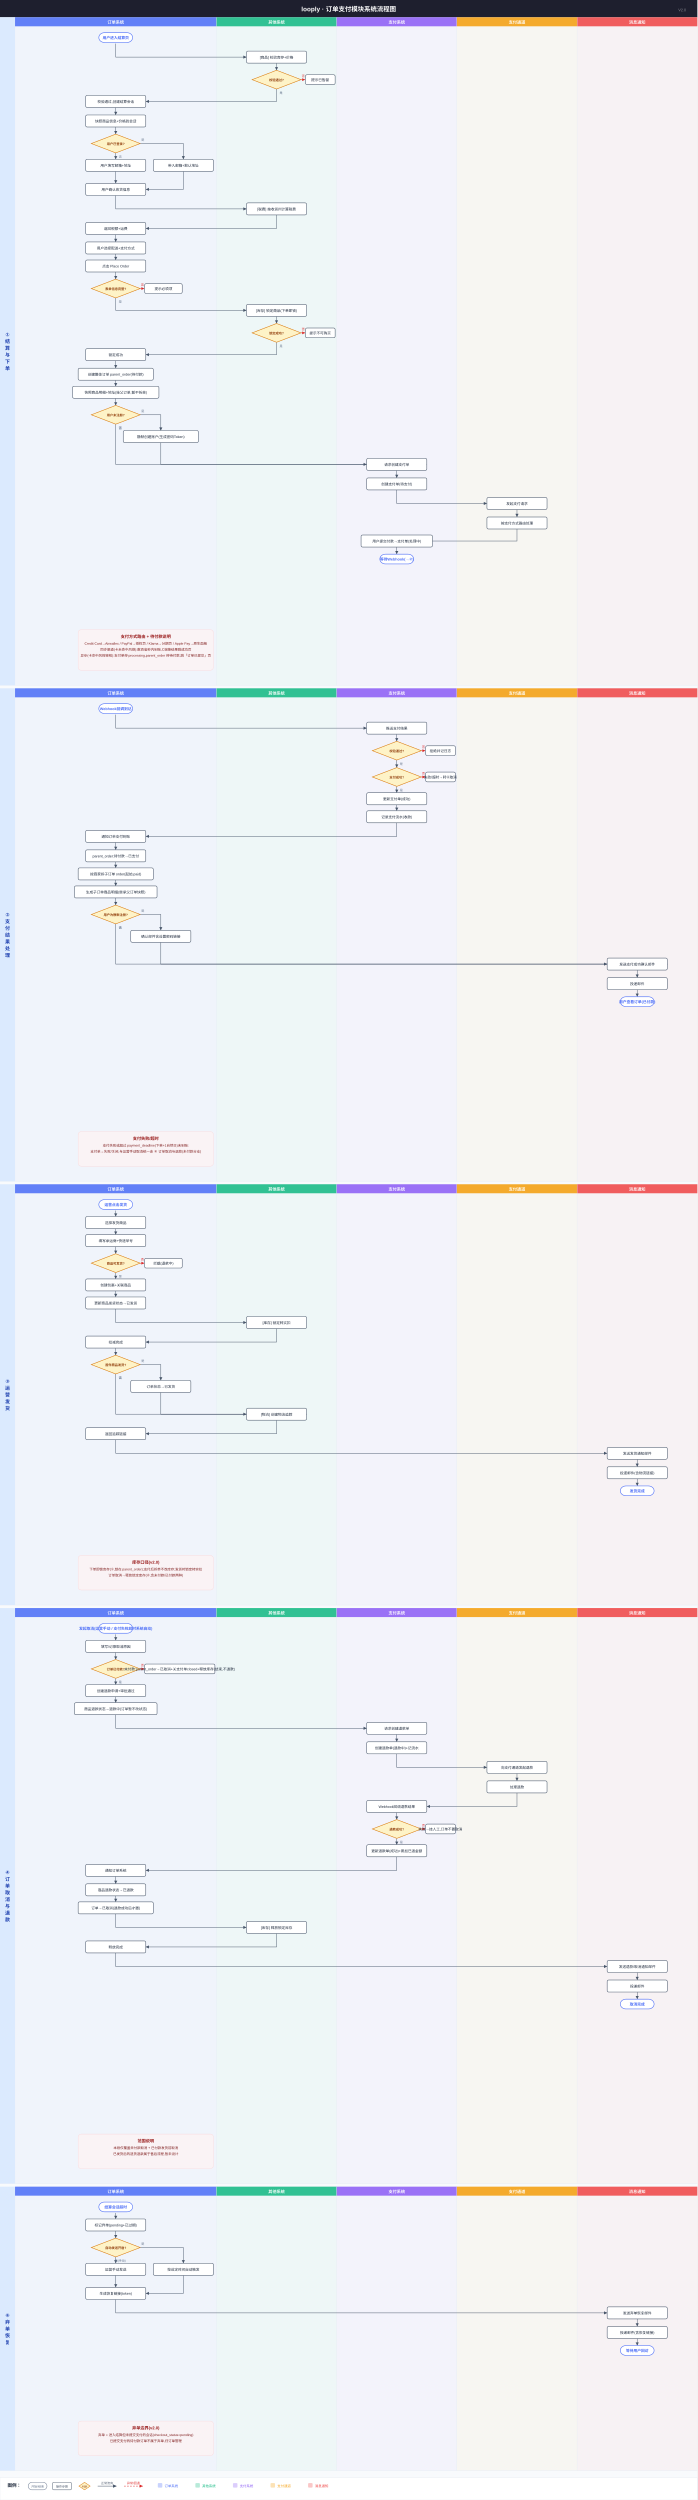
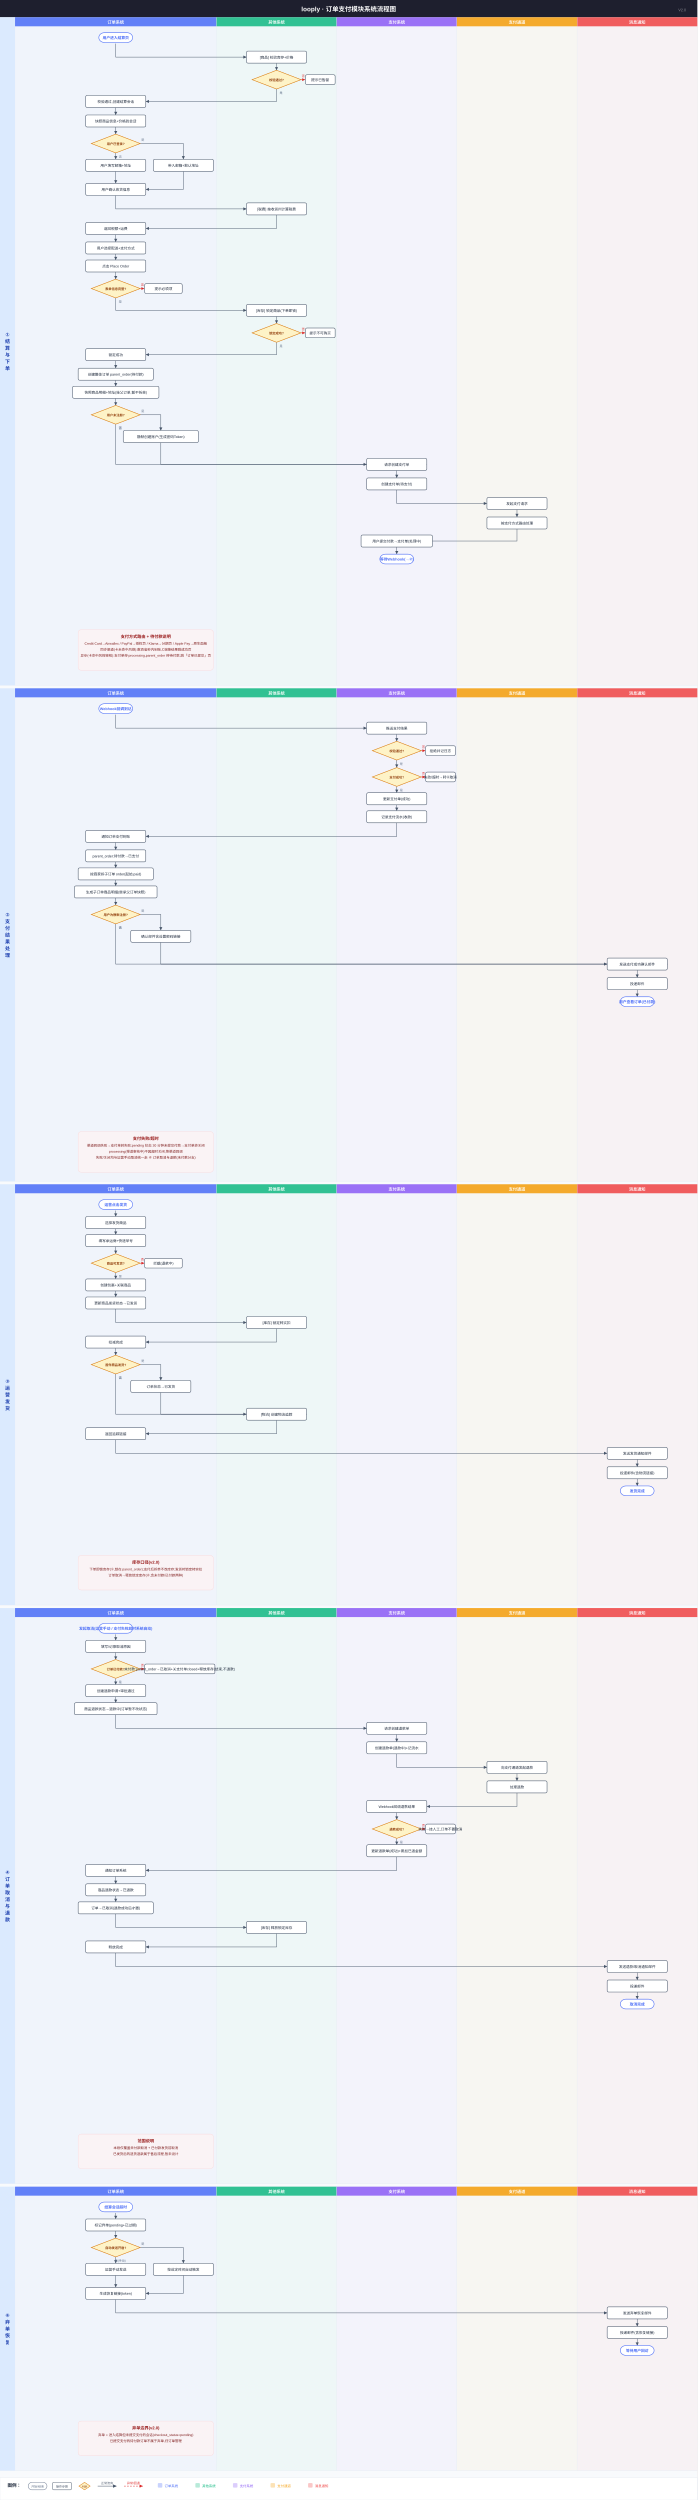
<svg xmlns="http://www.w3.org/2000/svg" width="1856" height="6654" viewBox="0 0 1856 6654" font-family="'PingFang SC','Microsoft YaHei','Helvetica Neue',Arial,sans-serif">
  <defs>
    <marker id="arr" viewBox="0 0 10 10" refX="10" refY="5" markerWidth="7" markerHeight="7" orient="auto-start-reverse">
      <path d="M0 0L10 5L0 10z" fill="#475569" />
    </marker>
    <marker id="arr-r" viewBox="0 0 10 10" refX="10" refY="5" markerWidth="7" markerHeight="7" orient="auto-start-reverse">
      <path d="M0 0L10 5L0 10z" fill="#DC2626" />
    </marker>
  </defs>
  <rect width="1856" height="6654" fill="#F8FAFC" />
  <rect width="1856" height="46" fill="#1E1F2E" />
  <text x="928" y="30" text-anchor="middle" fill="#fff" font-size="17" font-weight="600">looply · 订单支付模块系统流程图</text>
  <text x="1826" y="30" text-anchor="end" fill="rgba(255,255,255,0.5)" font-size="10">V2.0</text>
  <rect x="40" y="46" width="536" height="24" fill="#4A6CF7" opacity="0.85" />
  <text x="308" y="63" text-anchor="middle" fill="#fff" font-size="11" font-weight="600">订单系统</text>
  <rect x="576" y="46" width="320" height="24" fill="#10B981" opacity="0.85" />
  <text x="736" y="63" text-anchor="middle" fill="#fff" font-size="11" font-weight="600">其他系统</text>
  <rect x="896" y="46" width="320" height="24" fill="#8B5CF6" opacity="0.85" />
  <text x="1056" y="63" text-anchor="middle" fill="#fff" font-size="11" font-weight="600">支付系统</text>
  <rect x="1216" y="46" width="320" height="24" fill="#F59E0B" opacity="0.85" />
  <text x="1376" y="63" text-anchor="middle" fill="#fff" font-size="11" font-weight="600">支付通道</text>
  <rect x="1536" y="46" width="320" height="24" fill="#EF4444" opacity="0.85" />
  <text x="1696" y="63" text-anchor="middle" fill="#fff" font-size="11" font-weight="600">消息通知</text>
  <rect x="40" y="46" width="536" height="1778" fill="rgba(74,108,247,0.04)" />
  <rect x="576" y="46" width="320" height="1778" fill="rgba(16,185,129,0.04)" />
  <line x1="576" y1="46" x2="576" y2="1824" stroke="#E2E8F0" stroke-width="0.7" />
  <rect x="896" y="46" width="320" height="1778" fill="rgba(139,92,246,0.04)" />
  <line x1="896" y1="46" x2="896" y2="1824" stroke="#E2E8F0" stroke-width="0.7" />
  <rect x="1216" y="46" width="320" height="1778" fill="rgba(245,158,11,0.04)" />
  <line x1="1216" y1="46" x2="1216" y2="1824" stroke="#E2E8F0" stroke-width="0.7" />
  <rect x="1536" y="46" width="320" height="1778" fill="rgba(239,68,68,0.04)" />
  <line x1="1536" y1="46" x2="1536" y2="1824" stroke="#E2E8F0" stroke-width="0.7" />
  <line x1="0" y1="1824" x2="1856" y2="1824" stroke="#E2E8F0" stroke-width="0.8" />
  <rect x="0" y="46" width="40" height="1778" fill="#DBEAFE" rx="0" />
  <text x="20" y="895" text-anchor="middle" fill="#1E40AF" font-size="13" font-weight="700">①</text>
  <text x="20" y="913" text-anchor="middle" fill="#1E40AF" font-size="13" font-weight="700">结</text>
  <text x="20" y="931" text-anchor="middle" fill="#1E40AF" font-size="13" font-weight="700">算</text>
  <text x="20" y="949" text-anchor="middle" fill="#1E40AF" font-size="13" font-weight="700">与</text>
  <text x="20" y="967" text-anchor="middle" fill="#1E40AF" font-size="13" font-weight="700">下</text>
  <text x="20" y="985" text-anchor="middle" fill="#1E40AF" font-size="13" font-weight="700">单</text>
  <rect x="40" y="1832" width="536" height="24" fill="#4A6CF7" opacity="0.85" />
  <text x="308" y="1849" text-anchor="middle" fill="#fff" font-size="11" font-weight="600">订单系统</text>
  <rect x="576" y="1832" width="320" height="24" fill="#10B981" opacity="0.85" />
  <text x="736" y="1849" text-anchor="middle" fill="#fff" font-size="11" font-weight="600">其他系统</text>
  <rect x="896" y="1832" width="320" height="24" fill="#8B5CF6" opacity="0.85" />
  <text x="1056" y="1849" text-anchor="middle" fill="#fff" font-size="11" font-weight="600">支付系统</text>
  <rect x="1216" y="1832" width="320" height="24" fill="#F59E0B" opacity="0.85" />
  <text x="1376" y="1849" text-anchor="middle" fill="#fff" font-size="11" font-weight="600">支付通道</text>
  <rect x="1536" y="1832" width="320" height="24" fill="#EF4444" opacity="0.85" />
  <text x="1696" y="1849" text-anchor="middle" fill="#fff" font-size="11" font-weight="600">消息通知</text>
  <rect x="40" y="1832" width="536" height="1312" fill="rgba(74,108,247,0.04)" />
  <rect x="576" y="1832" width="320" height="1312" fill="rgba(16,185,129,0.04)" />
  <line x1="576" y1="1832" x2="576" y2="3144" stroke="#E2E8F0" stroke-width="0.7" />
  <rect x="896" y="1832" width="320" height="1312" fill="rgba(139,92,246,0.04)" />
  <line x1="896" y1="1832" x2="896" y2="3144" stroke="#E2E8F0" stroke-width="0.7" />
  <rect x="1216" y="1832" width="320" height="1312" fill="rgba(245,158,11,0.04)" />
  <line x1="1216" y1="1832" x2="1216" y2="3144" stroke="#E2E8F0" stroke-width="0.7" />
  <rect x="1536" y="1832" width="320" height="1312" fill="rgba(239,68,68,0.04)" />
  <line x1="1536" y1="1832" x2="1536" y2="3144" stroke="#E2E8F0" stroke-width="0.7" />
  <line x1="0" y1="3144" x2="1856" y2="3144" stroke="#E2E8F0" stroke-width="0.8" />
  <rect x="0" y="1832" width="40" height="1312" fill="#DBEAFE" rx="0" />
  <text x="20" y="2439" text-anchor="middle" fill="#1E40AF" font-size="13" font-weight="700">②</text>
  <text x="20" y="2457" text-anchor="middle" fill="#1E40AF" font-size="13" font-weight="700">支</text>
  <text x="20" y="2475" text-anchor="middle" fill="#1E40AF" font-size="13" font-weight="700">付</text>
  <text x="20" y="2493" text-anchor="middle" fill="#1E40AF" font-size="13" font-weight="700">结</text>
  <text x="20" y="2511" text-anchor="middle" fill="#1E40AF" font-size="13" font-weight="700">果</text>
  <text x="20" y="2529" text-anchor="middle" fill="#1E40AF" font-size="13" font-weight="700">处</text>
  <text x="20" y="2547" text-anchor="middle" fill="#1E40AF" font-size="13" font-weight="700">理</text>
  <rect x="40" y="3152" width="536" height="24" fill="#4A6CF7" opacity="0.85" />
  <text x="308" y="3169" text-anchor="middle" fill="#fff" font-size="11" font-weight="600">订单系统</text>
  <rect x="576" y="3152" width="320" height="24" fill="#10B981" opacity="0.85" />
  <text x="736" y="3169" text-anchor="middle" fill="#fff" font-size="11" font-weight="600">其他系统</text>
  <rect x="896" y="3152" width="320" height="24" fill="#8B5CF6" opacity="0.85" />
  <text x="1056" y="3169" text-anchor="middle" fill="#fff" font-size="11" font-weight="600">支付系统</text>
  <rect x="1216" y="3152" width="320" height="24" fill="#F59E0B" opacity="0.85" />
  <text x="1376" y="3169" text-anchor="middle" fill="#fff" font-size="11" font-weight="600">支付通道</text>
  <rect x="1536" y="3152" width="320" height="24" fill="#EF4444" opacity="0.85" />
  <text x="1696" y="3169" text-anchor="middle" fill="#fff" font-size="11" font-weight="600">消息通知</text>
  <rect x="40" y="3152" width="536" height="1120" fill="rgba(74,108,247,0.04)" />
  <rect x="576" y="3152" width="320" height="1120" fill="rgba(16,185,129,0.04)" />
  <line x1="576" y1="3152" x2="576" y2="4272" stroke="#E2E8F0" stroke-width="0.7" />
  <rect x="896" y="3152" width="320" height="1120" fill="rgba(139,92,246,0.04)" />
  <line x1="896" y1="3152" x2="896" y2="4272" stroke="#E2E8F0" stroke-width="0.7" />
  <rect x="1216" y="3152" width="320" height="1120" fill="rgba(245,158,11,0.04)" />
  <line x1="1216" y1="3152" x2="1216" y2="4272" stroke="#E2E8F0" stroke-width="0.7" />
  <rect x="1536" y="3152" width="320" height="1120" fill="rgba(239,68,68,0.04)" />
  <line x1="1536" y1="3152" x2="1536" y2="4272" stroke="#E2E8F0" stroke-width="0.7" />
  <line x1="0" y1="4272" x2="1856" y2="4272" stroke="#E2E8F0" stroke-width="0.8" />
  <rect x="0" y="3152" width="40" height="1120" fill="#DBEAFE" rx="0" />
  <text x="20" y="3681" text-anchor="middle" fill="#1E40AF" font-size="13" font-weight="700">③</text>
  <text x="20" y="3699" text-anchor="middle" fill="#1E40AF" font-size="13" font-weight="700">运</text>
  <text x="20" y="3717" text-anchor="middle" fill="#1E40AF" font-size="13" font-weight="700">营</text>
  <text x="20" y="3735" text-anchor="middle" fill="#1E40AF" font-size="13" font-weight="700">发</text>
  <text x="20" y="3753" text-anchor="middle" fill="#1E40AF" font-size="13" font-weight="700">货</text>
  <rect x="40" y="4280" width="536" height="24" fill="#4A6CF7" opacity="0.85" />
  <text x="308" y="4297" text-anchor="middle" fill="#fff" font-size="11" font-weight="600">订单系统</text>
  <rect x="576" y="4280" width="320" height="24" fill="#10B981" opacity="0.85" />
  <text x="736" y="4297" text-anchor="middle" fill="#fff" font-size="11" font-weight="600">其他系统</text>
  <rect x="896" y="4280" width="320" height="24" fill="#8B5CF6" opacity="0.85" />
  <text x="1056" y="4297" text-anchor="middle" fill="#fff" font-size="11" font-weight="600">支付系统</text>
  <rect x="1216" y="4280" width="320" height="24" fill="#F59E0B" opacity="0.85" />
  <text x="1376" y="4297" text-anchor="middle" fill="#fff" font-size="11" font-weight="600">支付通道</text>
  <rect x="1536" y="4280" width="320" height="24" fill="#EF4444" opacity="0.85" />
  <text x="1696" y="4297" text-anchor="middle" fill="#fff" font-size="11" font-weight="600">消息通知</text>
  <rect x="40" y="4280" width="536" height="1532" fill="rgba(74,108,247,0.04)" />
  <rect x="576" y="4280" width="320" height="1532" fill="rgba(16,185,129,0.04)" />
  <line x1="576" y1="4280" x2="576" y2="5812" stroke="#E2E8F0" stroke-width="0.7" />
  <rect x="896" y="4280" width="320" height="1532" fill="rgba(139,92,246,0.04)" />
  <line x1="896" y1="4280" x2="896" y2="5812" stroke="#E2E8F0" stroke-width="0.7" />
  <rect x="1216" y="4280" width="320" height="1532" fill="rgba(245,158,11,0.04)" />
  <line x1="1216" y1="4280" x2="1216" y2="5812" stroke="#E2E8F0" stroke-width="0.7" />
  <rect x="1536" y="4280" width="320" height="1532" fill="rgba(239,68,68,0.04)" />
  <line x1="1536" y1="4280" x2="1536" y2="5812" stroke="#E2E8F0" stroke-width="0.7" />
  <line x1="0" y1="5812" x2="1856" y2="5812" stroke="#E2E8F0" stroke-width="0.8" />
  <rect x="0" y="4280" width="40" height="1532" fill="#DBEAFE" rx="0" />
  <text x="20" y="4988" text-anchor="middle" fill="#1E40AF" font-size="13" font-weight="700">④</text>
  <text x="20" y="5006" text-anchor="middle" fill="#1E40AF" font-size="13" font-weight="700">订</text>
  <text x="20" y="5024" text-anchor="middle" fill="#1E40AF" font-size="13" font-weight="700">单</text>
  <text x="20" y="5042" text-anchor="middle" fill="#1E40AF" font-size="13" font-weight="700">取</text>
  <text x="20" y="5060" text-anchor="middle" fill="#1E40AF" font-size="13" font-weight="700">消</text>
  <text x="20" y="5078" text-anchor="middle" fill="#1E40AF" font-size="13" font-weight="700">与</text>
  <text x="20" y="5096" text-anchor="middle" fill="#1E40AF" font-size="13" font-weight="700">退</text>
  <text x="20" y="5114" text-anchor="middle" fill="#1E40AF" font-size="13" font-weight="700">款</text>
  <rect x="40" y="5820" width="536" height="24" fill="#4A6CF7" opacity="0.85" />
  <text x="308" y="5837" text-anchor="middle" fill="#fff" font-size="11" font-weight="600">订单系统</text>
  <rect x="576" y="5820" width="320" height="24" fill="#10B981" opacity="0.85" />
  <text x="736" y="5837" text-anchor="middle" fill="#fff" font-size="11" font-weight="600">其他系统</text>
  <rect x="896" y="5820" width="320" height="24" fill="#8B5CF6" opacity="0.85" />
  <text x="1056" y="5837" text-anchor="middle" fill="#fff" font-size="11" font-weight="600">支付系统</text>
  <rect x="1216" y="5820" width="320" height="24" fill="#F59E0B" opacity="0.85" />
  <text x="1376" y="5837" text-anchor="middle" fill="#fff" font-size="11" font-weight="600">支付通道</text>
  <rect x="1536" y="5820" width="320" height="24" fill="#EF4444" opacity="0.85" />
  <text x="1696" y="5837" text-anchor="middle" fill="#fff" font-size="11" font-weight="600">消息通知</text>
  <rect x="40" y="5820" width="536" height="756" fill="rgba(74,108,247,0.04)" />
  <rect x="576" y="5820" width="320" height="756" fill="rgba(16,185,129,0.04)" />
  <line x1="576" y1="5820" x2="576" y2="6576" stroke="#E2E8F0" stroke-width="0.7" />
  <rect x="896" y="5820" width="320" height="756" fill="rgba(139,92,246,0.04)" />
  <line x1="896" y1="5820" x2="896" y2="6576" stroke="#E2E8F0" stroke-width="0.7" />
  <rect x="1216" y="5820" width="320" height="756" fill="rgba(245,158,11,0.04)" />
  <line x1="1216" y1="5820" x2="1216" y2="6576" stroke="#E2E8F0" stroke-width="0.7" />
  <rect x="1536" y="5820" width="320" height="756" fill="rgba(239,68,68,0.04)" />
  <line x1="1536" y1="5820" x2="1536" y2="6576" stroke="#E2E8F0" stroke-width="0.7" />
  <line x1="0" y1="6576" x2="1856" y2="6576" stroke="#E2E8F0" stroke-width="0.8" />
  <rect x="0" y="5820" width="40" height="756" fill="#DBEAFE" rx="0" />
  <text x="20" y="6167" text-anchor="middle" fill="#1E40AF" font-size="13" font-weight="700">⑥</text>
  <text x="20" y="6185" text-anchor="middle" fill="#1E40AF" font-size="13" font-weight="700">弃</text>
  <text x="20" y="6203" text-anchor="middle" fill="#1E40AF" font-size="13" font-weight="700">单</text>
  <text x="20" y="6221" text-anchor="middle" fill="#1E40AF" font-size="13" font-weight="700">恢</text>
  <text x="20" y="6239" text-anchor="middle" fill="#1E40AF" font-size="13" font-weight="700">复</text>
  <polyline points="308,116 308,152 656,152" fill="none" stroke="#475569" stroke-width="1.2" marker-end="url(#arr)" />
  <line x1="736" y1="168" x2="736" y2="187" stroke="#475569" stroke-width="1.2" marker-end="url(#arr)" />
  <line x1="801" y1="212" x2="812" y2="212" stroke="#DC2626" stroke-width="1.1" stroke-dasharray="5,3" marker-end="url(#arr-r)" />
  <text x="807" y="205" text-anchor="middle" fill="#DC2626" font-size="8">否</text>
  <text x="748" y="250" text-anchor="middle" fill="#64748B" font-size="8">是</text>
  <polyline points="736,237 736,270 388,270" fill="none" stroke="#475569" stroke-width="1.2" marker-end="url(#arr)" />
  <line x1="308" y1="286" x2="308" y2="306" stroke="#475569" stroke-width="1.2" marker-end="url(#arr)" />
  <line x1="308" y1="338" x2="308" y2="357" stroke="#475569" stroke-width="1.2" marker-end="url(#arr)" />
  <line x1="308" y1="407" x2="308" y2="424" stroke="#475569" stroke-width="1.2" marker-end="url(#arr)" />
  <text x="320" y="420" text-anchor="middle" fill="#64748B" font-size="8">否</text>
  <polyline points="373,382 488,382 488,424" fill="none" stroke="#475569" stroke-width="1.2" marker-end="url(#arr)" />
  <text x="380" y="375" text-anchor="middle" fill="#64748B" font-size="8">是</text>
  <line x1="308" y1="456" x2="308" y2="488" stroke="#475569" stroke-width="1.2" marker-end="url(#arr)" />
  <polyline points="488,456 488,504 388,504" fill="none" stroke="#475569" stroke-width="1.2" marker-end="url(#arr)" />
  <polyline points="308,520 308,556 656,556" fill="none" stroke="#475569" stroke-width="1.2" marker-end="url(#arr)" />
  <polyline points="736,572 736,608 388,608" fill="none" stroke="#475569" stroke-width="1.2" marker-end="url(#arr)" />
  <line x1="308" y1="624" x2="308" y2="644" stroke="#475569" stroke-width="1.2" marker-end="url(#arr)" />
  <line x1="308" y1="676" x2="308" y2="692" stroke="#475569" stroke-width="1.2" marker-end="url(#arr)" />
  <line x1="308" y1="724" x2="308" y2="743" stroke="#475569" stroke-width="1.2" marker-end="url(#arr)" />
  <line x1="373" y1="768" x2="384" y2="768" stroke="#DC2626" stroke-width="1.1" stroke-dasharray="5,3" marker-end="url(#arr-r)" />
  <text x="379" y="761" text-anchor="middle" fill="#DC2626" font-size="8">否</text>
  <text x="320" y="806" text-anchor="middle" fill="#64748B" font-size="8">是</text>
  <polyline points="308,793 308,826 656,826" fill="none" stroke="#475569" stroke-width="1.2" marker-end="url(#arr)" />
  <line x1="736" y1="842" x2="736" y2="861" stroke="#475569" stroke-width="1.2" marker-end="url(#arr)" />
  <line x1="801" y1="886" x2="812" y2="886" stroke="#DC2626" stroke-width="1.1" stroke-dasharray="5,3" marker-end="url(#arr-r)" />
  <text x="807" y="879" text-anchor="middle" fill="#DC2626" font-size="8">否</text>
  <text x="748" y="924" text-anchor="middle" fill="#64748B" font-size="8">是</text>
  <polyline points="736,911 736,944 388,944" fill="none" stroke="#475569" stroke-width="1.2" marker-end="url(#arr)" />
  <line x1="308" y1="960" x2="308" y2="980" stroke="#475569" stroke-width="1.2" marker-end="url(#arr)" />
  <line x1="308" y1="1012" x2="308" y2="1028" stroke="#475569" stroke-width="1.2" marker-end="url(#arr)" />
  <line x1="308" y1="1060" x2="308" y2="1079" stroke="#475569" stroke-width="1.2" marker-end="url(#arr)" />
  <polyline points="373,1104 428,1104 428,1146" fill="none" stroke="#475569" stroke-width="1.2" marker-end="url(#arr)" />
  <text x="380" y="1097" text-anchor="middle" fill="#64748B" font-size="8">是</text>
  <text x="320" y="1142" text-anchor="middle" fill="#64748B" font-size="8">否</text>
  <text x="320" y="1142" text-anchor="middle" fill="#64748B" font-size="8">否</text>
  <polyline points="308,1129 308,1236 976,1236" fill="none" stroke="#475569" stroke-width="1.2" marker-end="url(#arr)" />
  <polyline points="428,1178 428,1236 1136,1236" fill="none" stroke="#475569" stroke-width="1.2" marker-end="url(#arr)" />
  <line x1="1056" y1="1252" x2="1056" y2="1272" stroke="#475569" stroke-width="1.2" marker-end="url(#arr)" />
  <polyline points="1056,1304 1056,1340 1296,1340" fill="none" stroke="#475569" stroke-width="1.2" marker-end="url(#arr)" />
  <line x1="1376" y1="1356" x2="1376" y2="1376" stroke="#475569" stroke-width="1.2" marker-end="url(#arr)" />
  <polyline points="1376,1408 1376,1440 1136,1440" fill="none" stroke="#475569" stroke-width="1.2" marker-end="url(#arr)" />
  <line x1="1056" y1="1456" x2="1056" y2="1475" stroke="#475569" stroke-width="1.2" marker-end="url(#arr)" />
  <polyline points="308,1902 308,1938 976,1938" fill="none" stroke="#475569" stroke-width="1.2" marker-end="url(#arr)" />
  <line x1="1056" y1="1954" x2="1056" y2="1973" stroke="#475569" stroke-width="1.2" marker-end="url(#arr)" />
  <line x1="1121" y1="1998" x2="1132" y2="1998" stroke="#DC2626" stroke-width="1.1" stroke-dasharray="5,3" marker-end="url(#arr-r)" />
  <text x="1127" y="1991" text-anchor="middle" fill="#DC2626" font-size="8">否</text>
  <line x1="1056" y1="2023" x2="1056" y2="2043" stroke="#475569" stroke-width="1.2" marker-end="url(#arr)" />
  <text x="1068" y="2036" text-anchor="middle" fill="#64748B" font-size="8">是</text>
  <line x1="1121" y1="2068" x2="1132" y2="2068" stroke="#DC2626" stroke-width="1.1" stroke-dasharray="5,3" marker-end="url(#arr-r)" />
  <text x="1127" y="2061" text-anchor="middle" fill="#DC2626" font-size="8">否</text>
  <line x1="1056" y1="2093" x2="1056" y2="2110" stroke="#475569" stroke-width="1.2" marker-end="url(#arr)" />
  <text x="1068" y="2106" text-anchor="middle" fill="#64748B" font-size="8">是</text>
  <line x1="1056" y1="2142" x2="1056" y2="2158" stroke="#475569" stroke-width="1.2" marker-end="url(#arr)" />
  <polyline points="1056,2190 1056,2226 388,2226" fill="none" stroke="#475569" stroke-width="1.2" marker-end="url(#arr)" />
  <line x1="308" y1="2242" x2="308" y2="2262" stroke="#475569" stroke-width="1.2" marker-end="url(#arr)" />
  <line x1="308" y1="2294" x2="308" y2="2310" stroke="#475569" stroke-width="1.2" marker-end="url(#arr)" />
  <line x1="308" y1="2342" x2="308" y2="2358" stroke="#475569" stroke-width="1.2" marker-end="url(#arr)" />
  <line x1="308" y1="2390" x2="308" y2="2409" stroke="#475569" stroke-width="1.2" marker-end="url(#arr)" />
  <polyline points="373,2434 428,2434 428,2476" fill="none" stroke="#475569" stroke-width="1.2" marker-end="url(#arr)" />
  <text x="380" y="2427" text-anchor="middle" fill="#64748B" font-size="8">是</text>
  <text x="320" y="2472" text-anchor="middle" fill="#64748B" font-size="8">否</text>
  <text x="320" y="2472" text-anchor="middle" fill="#64748B" font-size="8">否</text>
  <polyline points="308,2459 308,2566 1616,2566" fill="none" stroke="#475569" stroke-width="1.2" marker-end="url(#arr)" />
  <polyline points="428,2508 428,2566 1776,2566" fill="none" stroke="#475569" stroke-width="1.2" marker-end="url(#arr)" />
  <line x1="1696" y1="2582" x2="1696" y2="2602" stroke="#475569" stroke-width="1.2" marker-end="url(#arr)" />
  <line x1="1696" y1="2634" x2="1696" y2="2653" stroke="#475569" stroke-width="1.2" marker-end="url(#arr)" />
  <line x1="308" y1="3222" x2="308" y2="3238" stroke="#475569" stroke-width="1.2" marker-end="url(#arr)" />
  <line x1="308" y1="3270" x2="308" y2="3286" stroke="#475569" stroke-width="1.2" marker-end="url(#arr)" />
  <line x1="308" y1="3318" x2="308" y2="3337" stroke="#475569" stroke-width="1.2" marker-end="url(#arr)" />
  <line x1="373" y1="3362" x2="384" y2="3362" stroke="#DC2626" stroke-width="1.1" stroke-dasharray="5,3" marker-end="url(#arr-r)" />
  <text x="379" y="3355" text-anchor="middle" fill="#DC2626" font-size="8">否</text>
  <line x1="308" y1="3387" x2="308" y2="3404" stroke="#475569" stroke-width="1.2" marker-end="url(#arr)" />
  <text x="320" y="3400" text-anchor="middle" fill="#64748B" font-size="8">是</text>
  <line x1="308" y1="3436" x2="308" y2="3452" stroke="#475569" stroke-width="1.2" marker-end="url(#arr)" />
  <polyline points="308,3484 308,3520 656,3520" fill="none" stroke="#475569" stroke-width="1.2" marker-end="url(#arr)" />
  <polyline points="736,3536 736,3572 388,3572" fill="none" stroke="#475569" stroke-width="1.2" marker-end="url(#arr)" />
  <line x1="308" y1="3588" x2="308" y2="3607" stroke="#475569" stroke-width="1.2" marker-end="url(#arr)" />
  <polyline points="373,3632 428,3632 428,3674" fill="none" stroke="#475569" stroke-width="1.2" marker-end="url(#arr)" />
  <text x="380" y="3625" text-anchor="middle" fill="#64748B" font-size="8">是</text>
  <text x="320" y="3670" text-anchor="middle" fill="#64748B" font-size="8">否</text>
  <text x="320" y="3670" text-anchor="middle" fill="#64748B" font-size="8">否</text>
  <polyline points="308,3657 308,3764 656,3764" fill="none" stroke="#475569" stroke-width="1.2" marker-end="url(#arr)" />
  <polyline points="428,3706 428,3764 816,3764" fill="none" stroke="#475569" stroke-width="1.2" marker-end="url(#arr)" />
  <polyline points="736,3780 736,3816 388,3816" fill="none" stroke="#475569" stroke-width="1.2" marker-end="url(#arr)" />
  <polyline points="308,3832 308,3868 1616,3868" fill="none" stroke="#475569" stroke-width="1.2" marker-end="url(#arr)" />
  <line x1="1696" y1="3884" x2="1696" y2="3904" stroke="#475569" stroke-width="1.2" marker-end="url(#arr)" />
  <line x1="1696" y1="3936" x2="1696" y2="3955" stroke="#475569" stroke-width="1.2" marker-end="url(#arr)" />
  <line x1="308" y1="4350" x2="308" y2="4366" stroke="#475569" stroke-width="1.2" marker-end="url(#arr)" />
  <line x1="308" y1="4398" x2="308" y2="4417" stroke="#475569" stroke-width="1.2" marker-end="url(#arr)" />
  <line x1="373" y1="4442" x2="384" y2="4442" stroke="#DC2626" stroke-width="1.1" stroke-dasharray="5,3" marker-end="url(#arr-r)" />
  <text x="379" y="4435" text-anchor="middle" fill="#DC2626" font-size="8">否</text>
  <line x1="308" y1="4467" x2="308" y2="4484" stroke="#475569" stroke-width="1.2" marker-end="url(#arr)" />
  <text x="320" y="4480" text-anchor="middle" fill="#64748B" font-size="8">是</text>
  <line x1="308" y1="4516" x2="308" y2="4532" stroke="#475569" stroke-width="1.2" marker-end="url(#arr)" />
  <polyline points="308,4564 308,4600 976,4600" fill="none" stroke="#475569" stroke-width="1.2" marker-end="url(#arr)" />
  <line x1="1056" y1="4616" x2="1056" y2="4636" stroke="#475569" stroke-width="1.2" marker-end="url(#arr)" />
  <polyline points="1056,4668 1056,4704 1296,4704" fill="none" stroke="#475569" stroke-width="1.2" marker-end="url(#arr)" />
  <line x1="1376" y1="4720" x2="1376" y2="4740" stroke="#475569" stroke-width="1.2" marker-end="url(#arr)" />
  <polyline points="1376,4772 1376,4808 1136,4808" fill="none" stroke="#475569" stroke-width="1.2" marker-end="url(#arr)" />
  <line x1="1056" y1="4824" x2="1056" y2="4843" stroke="#475569" stroke-width="1.2" marker-end="url(#arr)" />
  <line x1="1121" y1="4868" x2="1132" y2="4868" stroke="#DC2626" stroke-width="1.1" stroke-dasharray="5,3" marker-end="url(#arr-r)" />
  <text x="1127" y="4861" text-anchor="middle" fill="#DC2626" font-size="8">否</text>
  <line x1="1056" y1="4893" x2="1056" y2="4910" stroke="#475569" stroke-width="1.2" marker-end="url(#arr)" />
  <text x="1068" y="4906" text-anchor="middle" fill="#64748B" font-size="8">是</text>
  <polyline points="1056,4942 1056,4978 388,4978" fill="none" stroke="#475569" stroke-width="1.2" marker-end="url(#arr)" />
  <line x1="308" y1="4994" x2="308" y2="5014" stroke="#475569" stroke-width="1.2" marker-end="url(#arr)" />
  <line x1="308" y1="5046" x2="308" y2="5062" stroke="#475569" stroke-width="1.2" marker-end="url(#arr)" />
  <polyline points="308,5094 308,5130 656,5130" fill="none" stroke="#475569" stroke-width="1.2" marker-end="url(#arr)" />
  <polyline points="736,5146 736,5182 388,5182" fill="none" stroke="#475569" stroke-width="1.2" marker-end="url(#arr)" />
  <polyline points="308,5198 308,5234 1616,5234" fill="none" stroke="#475569" stroke-width="1.2" marker-end="url(#arr)" />
  <line x1="1696" y1="5250" x2="1696" y2="5270" stroke="#475569" stroke-width="1.2" marker-end="url(#arr)" />
  <line x1="1696" y1="5302" x2="1696" y2="5321" stroke="#475569" stroke-width="1.2" marker-end="url(#arr)" />
  <line x1="308" y1="5890" x2="308" y2="5906" stroke="#475569" stroke-width="1.2" marker-end="url(#arr)" />
  <line x1="308" y1="5938" x2="308" y2="5957" stroke="#475569" stroke-width="1.2" marker-end="url(#arr)" />
  <line x1="308" y1="6007" x2="308" y2="6024" stroke="#475569" stroke-width="1.2" marker-end="url(#arr)" />
  <text x="320" y="6020" text-anchor="middle" fill="#64748B" font-size="8">否(手动)</text>
  <polyline points="373,5982 488,5982 488,6024" fill="none" stroke="#475569" stroke-width="1.2" marker-end="url(#arr)" />
  <text x="380" y="5975" text-anchor="middle" fill="#64748B" font-size="8">是</text>
  <line x1="308" y1="6056" x2="308" y2="6088" stroke="#475569" stroke-width="1.2" marker-end="url(#arr)" />
  <polyline points="488,6056 488,6104 388,6104" fill="none" stroke="#475569" stroke-width="1.2" marker-end="url(#arr)" />
  <polyline points="308,6120 308,6156 1616,6156" fill="none" stroke="#475569" stroke-width="1.2" marker-end="url(#arr)" />
  <line x1="1696" y1="6172" x2="1696" y2="6192" stroke="#475569" stroke-width="1.2" marker-end="url(#arr)" />
  <line x1="1696" y1="6224" x2="1696" y2="6243" stroke="#475569" stroke-width="1.2" marker-end="url(#arr)" />
  <rect x="263" y="87" width="90" height="26" rx="15" fill="#fff" stroke="#4A6CF7" stroke-width="1.5" />
  <text x="308" y="104" text-anchor="middle" fill="#4A6CF7" font-size="10" font-weight="600">用户进入结算页</text>
  <rect x="656" y="136" width="160" height="32" rx="4" fill="#fff" stroke="#475569" stroke-width="1.4" />
  <text x="736" y="156" text-anchor="middle" fill="#1E293B" font-size="9.5">[商品] 校验库存+价格</text>
  <polygon points="736,187 801,212 736,237 671,212" fill="#FEF3C7" stroke="#D97706" stroke-width="1.4" />
  <text x="736" y="216" text-anchor="middle" fill="#92400E" font-size="8.5" font-weight="600">校验通过?</text>
  <rect x="813" y="199" width="79" height="26" rx="4" fill="#fff" stroke="#475569" stroke-width="1.4" />
  <text x="852" y="216" text-anchor="middle" fill="#1E293B" font-size="9.5">提示已售罄</text>
  <rect x="228" y="254" width="160" height="32" rx="4" fill="#fff" stroke="#475569" stroke-width="1.4" />
  <text x="308" y="274" text-anchor="middle" fill="#1E293B" font-size="9.5">校验通过,创建结算会话</text>
  <rect x="228" y="306" width="160" height="32" rx="4" fill="#fff" stroke="#475569" stroke-width="1.4" />
  <text x="308" y="326" text-anchor="middle" fill="#1E293B" font-size="9.5">快照商品信息+价格到会话</text>
  <polygon points="308,357 373,382 308,407 243,382" fill="#FEF3C7" stroke="#D97706" stroke-width="1.4" />
  <text x="308" y="386" text-anchor="middle" fill="#92400E" font-size="8.5" font-weight="600">用户已登录?</text>
  <rect x="228" y="424" width="160" height="32" rx="4" fill="#fff" stroke="#475569" stroke-width="1.4" />
  <text x="308" y="444" text-anchor="middle" fill="#1E293B" font-size="9.5">用户填写邮箱+地址</text>
  <rect x="408" y="424" width="160" height="32" rx="4" fill="#fff" stroke="#475569" stroke-width="1.4" />
  <text x="488" y="444" text-anchor="middle" fill="#1E293B" font-size="9.5">带入邮箱+默认地址</text>
  <rect x="228" y="488" width="160" height="32" rx="4" fill="#fff" stroke="#475569" stroke-width="1.4" />
  <text x="308" y="508" text-anchor="middle" fill="#1E293B" font-size="9.5">用户确认收货信息</text>
  <rect x="656" y="540" width="160" height="32" rx="4" fill="#fff" stroke="#475569" stroke-width="1.4" />
  <text x="736" y="560" text-anchor="middle" fill="#1E293B" font-size="9.5">[税费] 按收货州计算税费</text>
  <rect x="228" y="592" width="160" height="32" rx="4" fill="#fff" stroke="#475569" stroke-width="1.4" />
  <text x="308" y="612" text-anchor="middle" fill="#1E293B" font-size="9.5">返回税额+运费</text>
  <rect x="228" y="644" width="160" height="32" rx="4" fill="#fff" stroke="#475569" stroke-width="1.4" />
  <text x="308" y="664" text-anchor="middle" fill="#1E293B" font-size="9.5">用户选择配送+支付方式</text>
  <rect x="228" y="692" width="160" height="32" rx="4" fill="#fff" stroke="#475569" stroke-width="1.4" />
  <text x="308" y="712" text-anchor="middle" fill="#1E293B" font-size="9.5">点击 Place Order</text>
  <polygon points="308,743 373,768 308,793 243,768" fill="#FEF3C7" stroke="#D97706" stroke-width="1.4" />
  <text x="308" y="772" text-anchor="middle" fill="#92400E" font-size="8.5" font-weight="600">表单信息完整?</text>
  <rect x="385" y="755" width="100" height="26" rx="4" fill="#fff" stroke="#475569" stroke-width="1.4" />
  <text x="435" y="772" text-anchor="middle" fill="#1E293B" font-size="9.5">提示必填项</text>
  <rect x="656" y="810" width="160" height="32" rx="4" fill="#fff" stroke="#475569" stroke-width="1.4" />
  <text x="736" y="830" text-anchor="middle" fill="#1E293B" font-size="9.5">[库存] 锁定商品(下单即锁)</text>
  <polygon points="736,861 801,886 736,911 671,886" fill="#FEF3C7" stroke="#D97706" stroke-width="1.4" />
  <text x="736" y="890" text-anchor="middle" fill="#92400E" font-size="8.5" font-weight="600">锁定成功?</text>
  <rect x="813" y="873" width="79" height="26" rx="4" fill="#fff" stroke="#475569" stroke-width="1.4" />
  <text x="852" y="890" text-anchor="middle" fill="#1E293B" font-size="9.5">提示不可购买</text>
  <rect x="228" y="928" width="160" height="32" rx="4" fill="#fff" stroke="#475569" stroke-width="1.4" />
  <text x="308" y="948" text-anchor="middle" fill="#1E293B" font-size="9.5">锁定成功</text>
  <rect x="208" y="980" width="200" height="32" rx="4" fill="#fff" stroke="#475569" stroke-width="1.4" />
  <text x="308" y="1000" text-anchor="middle" fill="#1E293B" font-size="9.5">创建整体订单 parent_order(待付款)</text>
  <rect x="193" y="1028" width="230" height="32" rx="4" fill="#fff" stroke="#475569" stroke-width="1.4" />
  <text x="308" y="1048" text-anchor="middle" fill="#1E293B" font-size="9.5">快照商品明细+地址(挂父订单,暂不拆单)</text>
  <polygon points="308,1079 373,1104 308,1129 243,1104" fill="#FEF3C7" stroke="#D97706" stroke-width="1.4" />
  <text x="308" y="1108" text-anchor="middle" fill="#92400E" font-size="8.5" font-weight="600">用户未注册?</text>
  <rect x="328" y="1146" width="200" height="32" rx="4" fill="#fff" stroke="#475569" stroke-width="1.4" />
  <text x="428" y="1166" text-anchor="middle" fill="#1E293B" font-size="9.5">静默创建账户(生成密码Token)</text>
  <rect x="976" y="1220" width="160" height="32" rx="4" fill="#fff" stroke="#475569" stroke-width="1.4" />
  <text x="1056" y="1240" text-anchor="middle" fill="#1E293B" font-size="9.5">请求创建支付单</text>
  <rect x="976" y="1272" width="160" height="32" rx="4" fill="#fff" stroke="#475569" stroke-width="1.4" />
  <text x="1056" y="1292" text-anchor="middle" fill="#1E293B" font-size="9.5">创建支付单(待支付)</text>
  <rect x="1296" y="1324" width="160" height="32" rx="4" fill="#fff" stroke="#475569" stroke-width="1.4" />
  <text x="1376" y="1344" text-anchor="middle" fill="#1E293B" font-size="9.5">发起支付请求</text>
  <rect x="1296" y="1376" width="160" height="32" rx="4" fill="#fff" stroke="#475569" stroke-width="1.4" />
  <text x="1376" y="1396" text-anchor="middle" fill="#1E293B" font-size="9.5">按支付方式路由处理</text>
  <rect x="961" y="1424" width="190" height="32" rx="4" fill="#fff" stroke="#475569" stroke-width="1.4" />
  <text x="1056" y="1444" text-anchor="middle" fill="#1E293B" font-size="9.5">用户提交付款→支付单(处理中)</text>
  <rect x="1011" y="1475" width="90" height="26" rx="15" fill="#fff" stroke="#4A6CF7" stroke-width="1.5" />
  <text x="1056" y="1492" text-anchor="middle" fill="#4A6CF7" font-size="10" font-weight="600">等待Webhook(→②)</text>
  <rect x="263" y="1873" width="90" height="26" rx="15" fill="#fff" stroke="#4A6CF7" stroke-width="1.5" />
  <text x="308" y="1890" text-anchor="middle" fill="#4A6CF7" font-size="10" font-weight="600">Webhook回调到达</text>
  <rect x="976" y="1922" width="160" height="32" rx="4" fill="#fff" stroke="#475569" stroke-width="1.4" />
  <text x="1056" y="1942" text-anchor="middle" fill="#1E293B" font-size="9.5">推送支付结果</text>
  <polygon points="1056,1973 1121,1998 1056,2023 991,1998" fill="#FEF3C7" stroke="#D97706" stroke-width="1.4" />
  <text x="1056" y="2002" text-anchor="middle" fill="#92400E" font-size="8.5" font-weight="600">校验通过?</text>
  <rect x="1133" y="1985" width="79" height="26" rx="4" fill="#fff" stroke="#475569" stroke-width="1.4" />
  <text x="1172" y="2002" text-anchor="middle" fill="#1E293B" font-size="9.5">拒绝并记日志</text>
  <polygon points="1056,2043 1121,2068 1056,2093 991,2068" fill="#FEF3C7" stroke="#D97706" stroke-width="1.4" />
  <text x="1056" y="2072" text-anchor="middle" fill="#92400E" font-size="8.5" font-weight="600">支付成功?</text>
  <rect x="1133" y="2055" width="79" height="26" rx="4" fill="#fff" stroke="#475569" stroke-width="1.4" />
  <text x="1172" y="2072" text-anchor="middle" fill="#1E293B" font-size="9.5">失败/超时→转④取消</text>
  <rect x="976" y="2110" width="160" height="32" rx="4" fill="#fff" stroke="#475569" stroke-width="1.4" />
  <text x="1056" y="2130" text-anchor="middle" fill="#1E293B" font-size="9.5">更新支付单(成功)</text>
  <rect x="976" y="2158" width="160" height="32" rx="4" fill="#fff" stroke="#475569" stroke-width="1.4" />
  <text x="1056" y="2178" text-anchor="middle" fill="#1E293B" font-size="9.5">记录支付流水(收款)</text>
  <rect x="228" y="2210" width="160" height="32" rx="4" fill="#fff" stroke="#475569" stroke-width="1.4" />
  <text x="308" y="2230" text-anchor="middle" fill="#1E293B" font-size="9.5">通知订单支付到账</text>
  <rect x="228" y="2262" width="160" height="32" rx="4" fill="#fff" stroke="#475569" stroke-width="1.4" />
  <text x="308" y="2282" text-anchor="middle" fill="#1E293B" font-size="9.5">parent_order:待付款→已支付</text>
  <rect x="208" y="2310" width="200" height="32" rx="4" fill="#fff" stroke="#475569" stroke-width="1.4" />
  <text x="308" y="2330" text-anchor="middle" fill="#1E293B" font-size="9.5">按商家拆子订单 order(起始 paid)</text>
  <rect x="198" y="2358" width="220" height="32" rx="4" fill="#fff" stroke="#475569" stroke-width="1.4" />
  <text x="308" y="2378" text-anchor="middle" fill="#1E293B" font-size="9.5">生成子订单商品明细(继承父订单快照)</text>
  <polygon points="308,2409 373,2434 308,2459 243,2434" fill="#FEF3C7" stroke="#D97706" stroke-width="1.4" />
  <text x="308" y="2438" text-anchor="middle" fill="#92400E" font-size="8.5" font-weight="600">用户为静默注册?</text>
  <rect x="348" y="2476" width="160" height="32" rx="4" fill="#fff" stroke="#475569" stroke-width="1.4" />
  <text x="428" y="2496" text-anchor="middle" fill="#1E293B" font-size="9.5">确认邮件含设置密码链接</text>
  <rect x="1616" y="2550" width="160" height="32" rx="4" fill="#fff" stroke="#475569" stroke-width="1.4" />
  <text x="1696" y="2570" text-anchor="middle" fill="#1E293B" font-size="9.5">发送支付成功确认邮件</text>
  <rect x="1616" y="2602" width="160" height="32" rx="4" fill="#fff" stroke="#475569" stroke-width="1.4" />
  <text x="1696" y="2622" text-anchor="middle" fill="#1E293B" font-size="9.5">投递邮件</text>
  <rect x="1651" y="2653" width="90" height="26" rx="15" fill="#fff" stroke="#4A6CF7" stroke-width="1.5" />
  <text x="1696" y="2670" text-anchor="middle" fill="#4A6CF7" font-size="10" font-weight="600">用户查看订单(已付款)</text>
  <rect x="263" y="3193" width="90" height="26" rx="15" fill="#fff" stroke="#4A6CF7" stroke-width="1.5" />
  <text x="308" y="3210" text-anchor="middle" fill="#4A6CF7" font-size="10" font-weight="600">运营点击发货</text>
  <rect x="228" y="3238" width="160" height="32" rx="4" fill="#fff" stroke="#475569" stroke-width="1.4" />
  <text x="308" y="3258" text-anchor="middle" fill="#1E293B" font-size="9.5">选择发货商品</text>
  <rect x="228" y="3286" width="160" height="32" rx="4" fill="#fff" stroke="#475569" stroke-width="1.4" />
  <text x="308" y="3306" text-anchor="middle" fill="#1E293B" font-size="9.5">填写承运商+快递单号</text>
  <polygon points="308,3337 373,3362 308,3387 243,3362" fill="#FEF3C7" stroke="#D97706" stroke-width="1.4" />
  <text x="308" y="3366" text-anchor="middle" fill="#92400E" font-size="8.5" font-weight="600">商品可发货?</text>
  <rect x="385" y="3349" width="100" height="26" rx="4" fill="#fff" stroke="#475569" stroke-width="1.4" />
  <text x="435" y="3366" text-anchor="middle" fill="#1E293B" font-size="9.5">拦截(退款中)</text>
  <rect x="228" y="3404" width="160" height="32" rx="4" fill="#fff" stroke="#475569" stroke-width="1.4" />
  <text x="308" y="3424" text-anchor="middle" fill="#1E293B" font-size="9.5">创建包裹+关联商品</text>
  <rect x="228" y="3452" width="160" height="32" rx="4" fill="#fff" stroke="#475569" stroke-width="1.4" />
  <text x="308" y="3472" text-anchor="middle" fill="#1E293B" font-size="9.5">更新商品发货状态→已发货</text>
  <rect x="656" y="3504" width="160" height="32" rx="4" fill="#fff" stroke="#475569" stroke-width="1.4" />
  <text x="736" y="3524" text-anchor="middle" fill="#1E293B" font-size="9.5">[库存] 锁定转实扣</text>
  <rect x="228" y="3556" width="160" height="32" rx="4" fill="#fff" stroke="#475569" stroke-width="1.4" />
  <text x="308" y="3576" text-anchor="middle" fill="#1E293B" font-size="9.5">扣减完成</text>
  <polygon points="308,3607 373,3632 308,3657 243,3632" fill="#FEF3C7" stroke="#D97706" stroke-width="1.4" />
  <text x="308" y="3636" text-anchor="middle" fill="#92400E" font-size="8.5" font-weight="600">首件商品发货?</text>
  <rect x="348" y="3674" width="160" height="32" rx="4" fill="#fff" stroke="#475569" stroke-width="1.4" />
  <text x="428" y="3694" text-anchor="middle" fill="#1E293B" font-size="9.5">订单状态→已发货</text>
  <rect x="656" y="3748" width="160" height="32" rx="4" fill="#fff" stroke="#475569" stroke-width="1.4" />
  <text x="736" y="3768" text-anchor="middle" fill="#1E293B" font-size="9.5">[物流] 创建物流追踪</text>
  <rect x="228" y="3800" width="160" height="32" rx="4" fill="#fff" stroke="#475569" stroke-width="1.4" />
  <text x="308" y="3820" text-anchor="middle" fill="#1E293B" font-size="9.5">返回追踪链接</text>
  <rect x="1616" y="3852" width="160" height="32" rx="4" fill="#fff" stroke="#475569" stroke-width="1.4" />
  <text x="1696" y="3872" text-anchor="middle" fill="#1E293B" font-size="9.5">发送发货通知邮件</text>
  <rect x="1616" y="3904" width="160" height="32" rx="4" fill="#fff" stroke="#475569" stroke-width="1.4" />
  <text x="1696" y="3924" text-anchor="middle" fill="#1E293B" font-size="9.5">投递邮件(含物流链接)</text>
  <rect x="1651" y="3955" width="90" height="26" rx="15" fill="#fff" stroke="#4A6CF7" stroke-width="1.5" />
  <text x="1696" y="3972" text-anchor="middle" fill="#4A6CF7" font-size="10" font-weight="600">发货完成</text>
  <rect x="263" y="4321" width="90" height="26" rx="15" fill="#fff" stroke="#4A6CF7" stroke-width="1.5" />
  <text x="308" y="4338" text-anchor="middle" fill="#4A6CF7" font-size="10" font-weight="600">发起取消(运营手动 / 支付失败超时系统自动)</text>
  <rect x="228" y="4366" width="160" height="32" rx="4" fill="#fff" stroke="#475569" stroke-width="1.4" />
  <text x="308" y="4386" text-anchor="middle" fill="#1E293B" font-size="9.5">填写/记录取消原因</text>
  <polygon points="308,4417 373,4442 308,4467 243,4442" fill="#FEF3C7" stroke="#D97706" stroke-width="1.4" />
  <text x="308" y="4446" text-anchor="middle" fill="#92400E" font-size="8.5" font-weight="600">订单已付款?</text>
  <rect x="385" y="4429" width="187" height="26" rx="4" fill="#fff" stroke="#475569" stroke-width="1.4" />
  <text x="478" y="4446" text-anchor="middle" fill="#1E293B" font-size="9.5">未付款:parent_order→已取消+关支付单closed+释放库存(结束,不退款)</text>
  <rect x="228" y="4484" width="160" height="32" rx="4" fill="#fff" stroke="#475569" stroke-width="1.4" />
  <text x="308" y="4504" text-anchor="middle" fill="#1E293B" font-size="9.5">创建退款申请+审批通过</text>
  <rect x="198" y="4532" width="220" height="32" rx="4" fill="#fff" stroke="#475569" stroke-width="1.4" />
  <text x="308" y="4552" text-anchor="middle" fill="#1E293B" font-size="9.5">商品退款状态→退款中(订单暂不改状态)</text>
  <rect x="976" y="4584" width="160" height="32" rx="4" fill="#fff" stroke="#475569" stroke-width="1.4" />
  <text x="1056" y="4604" text-anchor="middle" fill="#1E293B" font-size="9.5">请求创建退款单</text>
  <rect x="976" y="4636" width="160" height="32" rx="4" fill="#fff" stroke="#475569" stroke-width="1.4" />
  <text x="1056" y="4656" text-anchor="middle" fill="#1E293B" font-size="9.5">创建退款单(退款中)+记流水</text>
  <rect x="1296" y="4688" width="160" height="32" rx="4" fill="#fff" stroke="#475569" stroke-width="1.4" />
  <text x="1376" y="4708" text-anchor="middle" fill="#1E293B" font-size="9.5">向支付通道发起退款</text>
  <rect x="1296" y="4740" width="160" height="32" rx="4" fill="#fff" stroke="#475569" stroke-width="1.4" />
  <text x="1376" y="4760" text-anchor="middle" fill="#1E293B" font-size="9.5">处理退款</text>
  <rect x="976" y="4792" width="160" height="32" rx="4" fill="#fff" stroke="#475569" stroke-width="1.4" />
  <text x="1056" y="4812" text-anchor="middle" fill="#1E293B" font-size="9.5">Webhook回调退款结果</text>
  <polygon points="1056,4843 1121,4868 1056,4893 991,4868" fill="#FEF3C7" stroke="#D97706" stroke-width="1.4" />
  <text x="1056" y="4872" text-anchor="middle" fill="#92400E" font-size="8.5" font-weight="600">退款成功?</text>
  <rect x="1133" y="4855" width="79" height="26" rx="4" fill="#fff" stroke="#475569" stroke-width="1.4" />
  <text x="1172" y="4872" text-anchor="middle" fill="#1E293B" font-size="9.5">失败→挂人工,订单不置取消</text>
  <rect x="976" y="4910" width="160" height="32" rx="4" fill="#fff" stroke="#475569" stroke-width="1.4" />
  <text x="1056" y="4930" text-anchor="middle" fill="#1E293B" font-size="9.5">更新退款单(成功)+累加已退金额</text>
  <rect x="228" y="4962" width="160" height="32" rx="4" fill="#fff" stroke="#475569" stroke-width="1.4" />
  <text x="308" y="4982" text-anchor="middle" fill="#1E293B" font-size="9.5">通知订单系统</text>
  <rect x="228" y="5014" width="160" height="32" rx="4" fill="#fff" stroke="#475569" stroke-width="1.4" />
  <text x="308" y="5034" text-anchor="middle" fill="#1E293B" font-size="9.5">商品退款状态→已退款</text>
  <rect x="208" y="5062" width="200" height="32" rx="4" fill="#fff" stroke="#475569" stroke-width="1.4" />
  <text x="308" y="5082" text-anchor="middle" fill="#1E293B" font-size="9.5">订单→已取消(退款成功后才置)</text>
  <rect x="656" y="5114" width="160" height="32" rx="4" fill="#fff" stroke="#475569" stroke-width="1.4" />
  <text x="736" y="5134" text-anchor="middle" fill="#1E293B" font-size="9.5">[库存] 释放锁定库存</text>
  <rect x="228" y="5166" width="160" height="32" rx="4" fill="#fff" stroke="#475569" stroke-width="1.4" />
  <text x="308" y="5186" text-anchor="middle" fill="#1E293B" font-size="9.5">释放完成</text>
  <rect x="1616" y="5218" width="160" height="32" rx="4" fill="#fff" stroke="#475569" stroke-width="1.4" />
  <text x="1696" y="5238" text-anchor="middle" fill="#1E293B" font-size="9.5">发送退款/取消通知邮件</text>
  <rect x="1616" y="5270" width="160" height="32" rx="4" fill="#fff" stroke="#475569" stroke-width="1.4" />
  <text x="1696" y="5290" text-anchor="middle" fill="#1E293B" font-size="9.5">投递邮件</text>
  <rect x="1651" y="5321" width="90" height="26" rx="15" fill="#fff" stroke="#4A6CF7" stroke-width="1.5" />
  <text x="1696" y="5338" text-anchor="middle" fill="#4A6CF7" font-size="10" font-weight="600">取消完成</text>
  <rect x="263" y="5861" width="90" height="26" rx="15" fill="#fff" stroke="#4A6CF7" stroke-width="1.5" />
  <text x="308" y="5878" text-anchor="middle" fill="#4A6CF7" font-size="10" font-weight="600">结算会话超时</text>
  <rect x="228" y="5906" width="160" height="32" rx="4" fill="#fff" stroke="#475569" stroke-width="1.4" />
  <text x="308" y="5926" text-anchor="middle" fill="#1E293B" font-size="9.5">标记弃单(pending+已过期)</text>
  <polygon points="308,5957 373,5982 308,6007 243,5982" fill="#FEF3C7" stroke="#D97706" stroke-width="1.4" />
  <text x="308" y="5986" text-anchor="middle" fill="#92400E" font-size="8.5" font-weight="600">自动发送开启?</text>
  <rect x="228" y="6024" width="160" height="32" rx="4" fill="#fff" stroke="#475569" stroke-width="1.4" />
  <text x="308" y="6044" text-anchor="middle" fill="#1E293B" font-size="9.5">运营手动发送</text>
  <rect x="408" y="6024" width="160" height="32" rx="4" fill="#fff" stroke="#475569" stroke-width="1.4" />
  <text x="488" y="6044" text-anchor="middle" fill="#1E293B" font-size="9.5">按设定时间自动触发</text>
  <rect x="228" y="6088" width="160" height="32" rx="4" fill="#fff" stroke="#475569" stroke-width="1.4" />
  <text x="308" y="6108" text-anchor="middle" fill="#1E293B" font-size="9.5">生成恢复链接(token)</text>
  <rect x="1616" y="6140" width="160" height="32" rx="4" fill="#fff" stroke="#475569" stroke-width="1.4" />
  <text x="1696" y="6160" text-anchor="middle" fill="#1E293B" font-size="9.5">发送弃单恢复邮件</text>
  <rect x="1616" y="6192" width="160" height="32" rx="4" fill="#fff" stroke="#475569" stroke-width="1.4" />
  <text x="1696" y="6212" text-anchor="middle" fill="#1E293B" font-size="9.5">投递邮件(含恢复链接)</text>
  <rect x="1651" y="6243" width="90" height="26" rx="15" fill="#fff" stroke="#4A6CF7" stroke-width="1.5" />
  <text x="1696" y="6260" text-anchor="middle" fill="#4A6CF7" font-size="10" font-weight="600">等待用户回访</text>
  <rect x="208" y="1676" width="360" height="108" rx="8" fill="#FEF2F2" stroke="#FECACA" stroke-width="1" opacity="0.7" />
  <text x="388" y="1698" text-anchor="middle" fill="#991B1B" font-size="11" font-weight="600">支付方式路由 + 待付款说明</text>
  <text x="388" y="1716" text-anchor="middle" fill="#7F1D1D" font-size="9">Credit Card→Airwallex / PayPal→授权页 / Klarna→分期页 / Apple Pay→原生面板</text>
  <text x="388" y="1732" text-anchor="middle" fill="#7F1D1D" font-size="9">同步渠道(卡未命中风控):数百毫秒内到账,C端等结果跳成功页</text>
  <text x="388" y="1748" text-anchor="middle" fill="#7F1D1D" font-size="9">异步(卡命中风控审核):支付单停 processing,parent_order 停待付款,跳「订单已提交」页</text>
-   <rect x="208" y="3012" width="360" height="92" rx="8" fill="#FEF2F2" stroke="#FECACA" stroke-width="1" opacity="0.7" />
+   <rect x="208" y="3012" width="360" height="108" rx="8" fill="#FEF2F2" stroke="#FECACA" stroke-width="1" opacity="0.7" />
  <text x="388" y="3034" text-anchor="middle" fill="#991B1B" font-size="11" font-weight="600">支付失败/超时</text>
-   <text x="388" y="3052" text-anchor="middle" fill="#7F1D1D" font-size="9">支付失败或超过 payment_deadline(下单+1自然日)未到账:</text>
-   <text x="388" y="3068" text-anchor="middle" fill="#7F1D1D" font-size="9">支付单→失败/关闭,与运营手动取消统一走 ④ 订单取消与退款(未付款分支)</text>
+   <text x="388" y="3052" text-anchor="middle" fill="#7F1D1D" font-size="9">渠道回调失败→支付单转失败;pending 状态 30 分钟未提交付款→支付单转关闭</text>
+   <text x="388" y="3068" text-anchor="middle" fill="#7F1D1D" font-size="9">processing(渠道审核中)不因超时关闭,等渠道回调</text>
+   <text x="388" y="3084" text-anchor="middle" fill="#7F1D1D" font-size="9">失败/关闭均与运营手动取消统一走 ④ 订单取消与退款(未付款分支)</text>
  <rect x="208" y="4140" width="360" height="92" rx="8" fill="#FEF2F2" stroke="#FECACA" stroke-width="1" opacity="0.7" />
  <text x="388" y="4162" text-anchor="middle" fill="#991B1B" font-size="11" font-weight="600">库存口径(v2.0)</text>
  <text x="388" y="4180" text-anchor="middle" fill="#7F1D1D" font-size="9">下单即锁库存(①,锁在 parent_order);支付后拆单不改库存;发货时锁定转实扣</text>
  <text x="388" y="4196" text-anchor="middle" fill="#7F1D1D" font-size="9">订单取消→释放锁定库存(④,含未付款/已付款两种)</text>
  <rect x="208" y="5680" width="360" height="92" rx="8" fill="#FEF2F2" stroke="#FECACA" stroke-width="1" opacity="0.7" />
  <text x="388" y="5702" text-anchor="middle" fill="#991B1B" font-size="11" font-weight="600">范围说明</text>
  <text x="388" y="5720" text-anchor="middle" fill="#7F1D1D" font-size="9">本段仅覆盖未付款取消 + 已付款发货前取消</text>
  <text x="388" y="5736" text-anchor="middle" fill="#7F1D1D" font-size="9">已发货后的退货退款属于售后流程,暂未设计</text>
  <rect x="208" y="6444" width="360" height="92" rx="8" fill="#FEF2F2" stroke="#FECACA" stroke-width="1" opacity="0.7" />
  <text x="388" y="6466" text-anchor="middle" fill="#991B1B" font-size="11" font-weight="600">弃单边界(v2.0)</text>
  <text x="388" y="6484" text-anchor="middle" fill="#7F1D1D" font-size="9">弃单 = 进入结算但未提交支付的会话(checkout_status=pending)</text>
  <text x="388" y="6500" text-anchor="middle" fill="#7F1D1D" font-size="9">已提交支付的待付款订单不属于弃单,归订单管理</text>
  <rect x="0" y="6594" width="1856" height="60" fill="#fff" stroke="#E2E8F0" stroke-width="1" />
  <text x="20" y="6619" fill="#1E293B" font-size="12" font-weight="600">图例：</text>
  <rect x="75" y="6607" width="50" height="20" rx="10" fill="#fff" stroke="#64748B" stroke-width="1.2" />
  <text x="100" y="6621" text-anchor="middle" fill="#64748B" font-size="8">开始/结束</text>
  <rect x="140" y="6607" width="50" height="20" rx="3" fill="#fff" stroke="#475569" stroke-width="1.2" />
  <text x="165" y="6621" text-anchor="middle" fill="#475569" font-size="8">操作步骤</text>
  <polygon points="225,6607 240,6617 225,6627 210,6617" fill="#FEF3C7" stroke="#D97706" stroke-width="1.2" />
  <text x="225" y="6621" text-anchor="middle" fill="#92400E" font-size="7">判断</text>
  <line x1="260" y1="6617" x2="310" y2="6617" stroke="#475569" stroke-width="1.3" marker-end="url(#arr)" />
  <text x="285" y="6612" text-anchor="middle" fill="#475569" font-size="8">正常流向</text>
  <line x1="330" y1="6617" x2="380" y2="6617" stroke="#DC2626" stroke-width="1.2" stroke-dasharray="5,3" marker-end="url(#arr-r)" />
  <text x="355" y="6612" text-anchor="middle" fill="#DC2626" font-size="8">异常/回退</text>
  <rect x="420" y="6609" width="12" height="12" rx="2" fill="#4A6CF7" opacity="0.3" />
  <text x="438" y="6620" fill="#4A6CF7" font-size="9">订单系统</text>
  <rect x="520" y="6609" width="12" height="12" rx="2" fill="#10B981" opacity="0.3" />
  <text x="538" y="6620" fill="#10B981" font-size="9">其他系统</text>
  <rect x="620" y="6609" width="12" height="12" rx="2" fill="#8B5CF6" opacity="0.3" />
  <text x="638" y="6620" fill="#8B5CF6" font-size="9">支付系统</text>
  <rect x="720" y="6609" width="12" height="12" rx="2" fill="#F59E0B" opacity="0.3" />
  <text x="738" y="6620" fill="#F59E0B" font-size="9">支付通道</text>
  <rect x="820" y="6609" width="12" height="12" rx="2" fill="#EF4444" opacity="0.3" />
  <text x="838" y="6620" fill="#EF4444" font-size="9">消息通知</text>
</svg>
